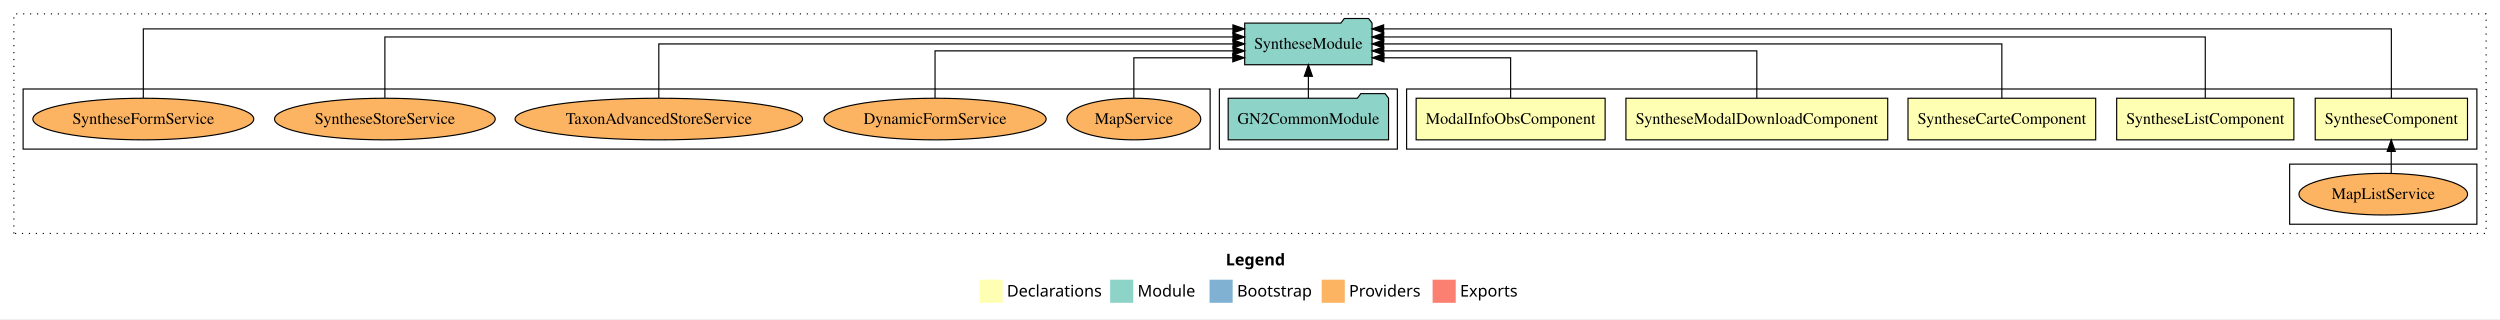
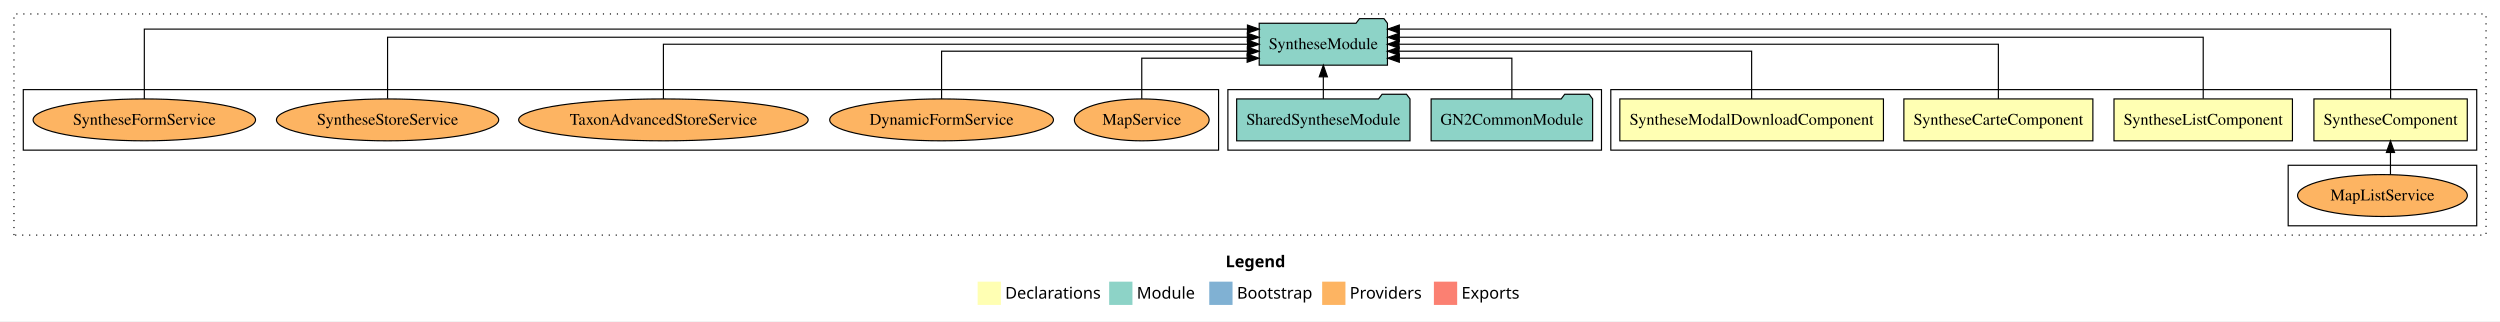
- <svg xmlns="http://www.w3.org/2000/svg" width="2163pt" height="276pt" viewBox="0.00 0.00 2163.00 276.00">
+ <svg xmlns="http://www.w3.org/2000/svg" width="2148pt" height="276pt" viewBox="0.00 0.00 2148.00 276.00">
  <g id="graph0" class="graph" transform="scale(1 1) rotate(0) translate(4 272)">
-     <polygon fill="#ffffff" stroke="transparent" points="-4,4 -4,-272 2159,-272 2159,4 -4,4" />
-     <text text-anchor="start" x="1056.509" y="-42.4" font-family="sans-serif" font-weight="bold" font-size="14.00" fill="#000000">Legend</text>
-     <polygon fill="#ffffb3" stroke="transparent" points="843.5,-10 843.5,-30 863.5,-30 863.5,-10 843.5,-10" />
-     <text text-anchor="start" x="867.129" y="-15.4" font-family="sans-serif" font-size="14.00" fill="#000000">  Declarations</text>
-     <polygon fill="#8dd3c7" stroke="transparent" points="956.5,-10 956.5,-30 976.5,-30 976.5,-10 956.5,-10" />
-     <text text-anchor="start" x="980.225" y="-15.4" font-family="sans-serif" font-size="14.00" fill="#000000">  Module</text>
-     <polygon fill="#80b1d3" stroke="transparent" points="1042.5,-10 1042.5,-30 1062.5,-30 1062.5,-10 1042.5,-10" />
-     <text text-anchor="start" x="1066.281" y="-15.4" font-family="sans-serif" font-size="14.00" fill="#000000">  Bootstrap</text>
-     <polygon fill="#fdb462" stroke="transparent" points="1139.5,-10 1139.5,-30 1159.5,-30 1159.5,-10 1139.5,-10" />
-     <text text-anchor="start" x="1163.173" y="-15.4" font-family="sans-serif" font-size="14.00" fill="#000000">  Providers</text>
-     <polygon fill="#fb8072" stroke="transparent" points="1235.5,-10 1235.5,-30 1255.5,-30 1255.5,-10 1235.5,-10" />
-     <text text-anchor="start" x="1259.226" y="-15.4" font-family="sans-serif" font-size="14.00" fill="#000000">  Exports</text>
+     <polygon fill="#ffffff" stroke="transparent" points="-4,4 -4,-272 2144,-272 2144,4 -4,4" />
+     <text text-anchor="start" x="1049.009" y="-42.4" font-family="sans-serif" font-weight="bold" font-size="14.00" fill="#000000">Legend</text>
+     <polygon fill="#ffffb3" stroke="transparent" points="836,-10 836,-30 856,-30 856,-10 836,-10" />
+     <text text-anchor="start" x="859.629" y="-15.4" font-family="sans-serif" font-size="14.00" fill="#000000">  Declarations</text>
+     <polygon fill="#8dd3c7" stroke="transparent" points="949,-10 949,-30 969,-30 969,-10 949,-10" />
+     <text text-anchor="start" x="972.725" y="-15.4" font-family="sans-serif" font-size="14.00" fill="#000000">  Module</text>
+     <polygon fill="#80b1d3" stroke="transparent" points="1035,-10 1035,-30 1055,-30 1055,-10 1035,-10" />
+     <text text-anchor="start" x="1058.781" y="-15.4" font-family="sans-serif" font-size="14.00" fill="#000000">  Bootstrap</text>
+     <polygon fill="#fdb462" stroke="transparent" points="1132,-10 1132,-30 1152,-30 1152,-10 1132,-10" />
+     <text text-anchor="start" x="1155.673" y="-15.4" font-family="sans-serif" font-size="14.00" fill="#000000">  Providers</text>
+     <polygon fill="#fb8072" stroke="transparent" points="1228,-10 1228,-30 1248,-30 1248,-10 1228,-10" />
+     <text text-anchor="start" x="1251.726" y="-15.4" font-family="sans-serif" font-size="14.00" fill="#000000">  Exports</text>
    <g id="clust1" class="cluster">
-       <polygon fill="none" stroke="#000000" stroke-dasharray="1,5" points="8,-70 8,-260 2147,-260 2147,-70 8,-70" />
+       <polygon fill="none" stroke="#000000" stroke-dasharray="1,5" points="8,-70 8,-260 2132,-260 2132,-70 8,-70" />
    </g>
    <g id="clust2" class="cluster">
-       <polygon fill="none" stroke="#000000" points="1213,-143 1213,-195 2139,-195 2139,-143 1213,-143" />
+       <polygon fill="none" stroke="#000000" points="1380,-143 1380,-195 2124,-195 2124,-143 1380,-143" />
    </g>
    <g id="clust3" class="cluster">
-       <polygon fill="none" stroke="#000000" points="1977,-78 1977,-130 2139,-130 2139,-78 1977,-78" />
+       <polygon fill="none" stroke="#000000" points="1962,-78 1962,-130 2124,-130 2124,-78 1962,-78" />
    </g>
-     <g id="clust8" class="cluster">
-       <polygon fill="none" stroke="#000000" points="1051,-143 1051,-195 1205,-195 1205,-143 1051,-143" />
+     <g id="clust7" class="cluster">
+       <polygon fill="none" stroke="#000000" points="1051,-143 1051,-195 1372,-195 1372,-143 1051,-143" />
    </g>
-     <g id="clust11" class="cluster">
+     <g id="clust10" class="cluster">
      <polygon fill="none" stroke="#000000" points="16,-143 16,-195 1043,-195 1043,-143 16,-143" />
    </g>
    <g id="node1" class="node">
-       <polygon fill="#ffffb3" stroke="#000000" points="2130.88,-187 1999.12,-187 1999.12,-151 2130.88,-151 2130.88,-187" />
-       <text text-anchor="middle" x="2065" y="-164.8" font-family="Times,serif" font-size="14.00" fill="#000000">SyntheseComponent</text>
+       <polygon fill="#ffffb3" stroke="#000000" points="2115.88,-187 1984.12,-187 1984.12,-151 2115.88,-151 2115.88,-187" />
+       <text text-anchor="middle" x="2050" y="-164.8" font-family="Times,serif" font-size="14.00" fill="#000000">SyntheseComponent</text>
+     </g>
+     <g id="node5" class="node">
+       <polygon fill="#8dd3c7" stroke="#000000" points="1188.097,-252 1185.097,-256 1164.097,-256 1161.097,-252 1077.903,-252 1077.903,-216 1188.097,-216 1188.097,-252" />
+       <text text-anchor="middle" x="1133" y="-229.8" font-family="Times,serif" font-size="14.00" fill="#000000">SyntheseModule</text>
+     </g>
+     <g id="edge1" class="edge">
+       <path fill="none" stroke="#000000" d="M2050,-187.091C2050,-210.133 2050,-247 2050,-247 2050,-247 1198.297,-247 1198.297,-247" />
+       <polygon fill="#000000" stroke="#000000" points="1198.297,-243.5 1188.297,-247 1198.297,-250.5 1198.297,-243.5" />
+     </g>
+     <g id="node2" class="node">
+       <polygon fill="#ffffb3" stroke="#000000" points="1965.658,-187 1812.342,-187 1812.342,-151 1965.658,-151 1965.658,-187" />
+       <text text-anchor="middle" x="1889" y="-164.8" font-family="Times,serif" font-size="14.00" fill="#000000">SyntheseListComponent</text>
+     </g>
+     <g id="edge3" class="edge">
+       <path fill="none" stroke="#000000" d="M1889,-187.284C1889,-208.321 1889,-240 1889,-240 1889,-240 1198.284,-240 1198.284,-240" />
+       <polygon fill="#000000" stroke="#000000" points="1198.284,-236.5 1188.284,-240 1198.284,-243.5 1198.284,-236.5" />
+     </g>
+     <g id="node3" class="node">
+       <polygon fill="#ffffb3" stroke="#000000" points="1794.197,-187 1631.803,-187 1631.803,-151 1794.197,-151 1794.197,-187" />
+       <text text-anchor="middle" x="1713" y="-164.8" font-family="Times,serif" font-size="14.00" fill="#000000">SyntheseCarteComponent</text>
+     </g>
+     <g id="edge4" class="edge">
+       <path fill="none" stroke="#000000" d="M1713,-187.106C1713,-206.339 1713,-234 1713,-234 1713,-234 1198.088,-234 1198.088,-234" />
+       <polygon fill="#000000" stroke="#000000" points="1198.088,-230.5 1188.088,-234 1198.088,-237.5 1198.088,-230.5" />
+     </g>
+     <g id="node4" class="node">
+       <polygon fill="#ffffb3" stroke="#000000" points="1614.248,-187 1387.752,-187 1387.752,-151 1614.248,-151 1614.248,-187" />
+       <text text-anchor="middle" x="1501" y="-164.8" font-family="Times,serif" font-size="14.00" fill="#000000">SyntheseModalDownloadComponent</text>
+     </g>
+     <g id="edge5" class="edge">
+       <path fill="none" stroke="#000000" d="M1501,-187.023C1501,-204.373 1501,-228 1501,-228 1501,-228 1198.093,-228 1198.093,-228" />
+       <polygon fill="#000000" stroke="#000000" points="1198.093,-224.5 1188.093,-228 1198.093,-231.5 1198.093,-224.5" />
    </g>
    <g id="node6" class="node">
-       <polygon fill="#8dd3c7" stroke="#000000" points="1183.097,-252 1180.097,-256 1159.097,-256 1156.097,-252 1072.903,-252 1072.903,-216 1183.097,-216 1183.097,-252" />
-       <text text-anchor="middle" x="1128" y="-229.8" font-family="Times,serif" font-size="14.00" fill="#000000">SyntheseModule</text>
+       <ellipse fill="#fdb462" stroke="#000000" cx="2043" cy="-104" rx="72.928" ry="18" />
+       <text text-anchor="middle" x="2043" y="-99.8" font-family="Times,serif" font-size="14.00" fill="#000000">MapListService</text>
    </g>
-     <g id="edge1" class="edge">
-       <path fill="none" stroke="#000000" d="M2065,-187.091C2065,-210.133 2065,-247 2065,-247 2065,-247 1193.116,-247 1193.116,-247" />
-       <polygon fill="#000000" stroke="#000000" points="1193.116,-243.5 1183.116,-247 1193.115,-250.5 1193.116,-243.5" />
+     <g id="edge2" class="edge">
+       <path fill="none" stroke="#000000" d="M2049.887,-122.106C2049.887,-122.106 2049.887,-140.991 2049.887,-140.991" />
+       <polygon fill="#000000" stroke="#000000" points="2046.387,-140.991 2049.887,-150.991 2053.387,-140.991 2046.387,-140.991" />
    </g>
-     <g id="node2" class="node">
-       <polygon fill="#ffffb3" stroke="#000000" points="1980.658,-187 1827.342,-187 1827.342,-151 1980.658,-151 1980.658,-187" />
-       <text text-anchor="middle" x="1904" y="-164.8" font-family="Times,serif" font-size="14.00" fill="#000000">SyntheseListComponent</text>
-     </g>
-     <g id="edge3" class="edge">
-       <path fill="none" stroke="#000000" d="M1904,-187.284C1904,-208.321 1904,-240 1904,-240 1904,-240 1193.186,-240 1193.186,-240" />
-       <polygon fill="#000000" stroke="#000000" points="1193.186,-236.5 1183.186,-240 1193.186,-243.5 1193.186,-236.5" />
-     </g>
-     <g id="node3" class="node">
-       <polygon fill="#ffffb3" stroke="#000000" points="1809.197,-187 1646.803,-187 1646.803,-151 1809.197,-151 1809.197,-187" />
-       <text text-anchor="middle" x="1728" y="-164.8" font-family="Times,serif" font-size="14.00" fill="#000000">SyntheseCarteComponent</text>
-     </g>
-     <g id="edge4" class="edge">
-       <path fill="none" stroke="#000000" d="M1728,-187.106C1728,-206.339 1728,-234 1728,-234 1728,-234 1193.104,-234 1193.104,-234" />
-       <polygon fill="#000000" stroke="#000000" points="1193.104,-230.5 1183.104,-234 1193.103,-237.5 1193.104,-230.5" />
-     </g>
-     <g id="node4" class="node">
-       <polygon fill="#ffffb3" stroke="#000000" points="1629.248,-187 1402.752,-187 1402.752,-151 1629.248,-151 1629.248,-187" />
-       <text text-anchor="middle" x="1516" y="-164.8" font-family="Times,serif" font-size="14.00" fill="#000000">SyntheseModalDownloadComponent</text>
-     </g>
-     <g id="edge5" class="edge">
-       <path fill="none" stroke="#000000" d="M1516,-187.023C1516,-204.373 1516,-228 1516,-228 1516,-228 1193.179,-228 1193.179,-228" />
-       <polygon fill="#000000" stroke="#000000" points="1193.179,-224.5 1183.179,-228 1193.179,-231.5 1193.179,-224.5" />
-     </g>
-     <g id="node5" class="node">
-       <polygon fill="#ffffb3" stroke="#000000" points="1384.755,-187 1221.245,-187 1221.245,-151 1384.755,-151 1384.755,-187" />
-       <text text-anchor="middle" x="1303" y="-164.8" font-family="Times,serif" font-size="14.00" fill="#000000">ModalInfoObsComponent</text>
+     <g id="node7" class="node">
+       <polygon fill="#8dd3c7" stroke="#000000" points="1364.381,-187 1361.381,-191 1340.381,-191 1337.381,-187 1225.619,-187 1225.619,-151 1364.381,-151 1364.381,-187" />
+       <text text-anchor="middle" x="1295" y="-164.8" font-family="Times,serif" font-size="14.00" fill="#000000">GN2CommonModule</text>
    </g>
    <g id="edge6" class="edge">
-       <path fill="none" stroke="#000000" d="M1303,-187.24C1303,-202.571 1303,-222 1303,-222 1303,-222 1193.371,-222 1193.371,-222" />
-       <polygon fill="#000000" stroke="#000000" points="1193.371,-218.5 1183.371,-222 1193.371,-225.5 1193.371,-218.5" />
-     </g>
-     <g id="node7" class="node">
-       <ellipse fill="#fdb462" stroke="#000000" cx="2058" cy="-104" rx="72.928" ry="18" />
-       <text text-anchor="middle" x="2058" y="-99.8" font-family="Times,serif" font-size="14.00" fill="#000000">MapListService</text>
-     </g>
-     <g id="edge2" class="edge">
-       <path fill="none" stroke="#000000" d="M2064.887,-122.106C2064.887,-122.106 2064.887,-140.991 2064.887,-140.991" />
-       <polygon fill="#000000" stroke="#000000" points="2061.387,-140.991 2064.887,-150.991 2068.387,-140.991 2061.387,-140.991" />
+       <path fill="none" stroke="#000000" d="M1295,-187.24C1295,-202.571 1295,-222 1295,-222 1295,-222 1198.298,-222 1198.298,-222" />
+       <polygon fill="#000000" stroke="#000000" points="1198.298,-218.5 1188.298,-222 1198.298,-225.5 1198.298,-218.5" />
    </g>
    <g id="node8" class="node">
-       <polygon fill="#8dd3c7" stroke="#000000" points="1197.381,-187 1194.381,-191 1173.381,-191 1170.381,-187 1058.619,-187 1058.619,-151 1197.381,-151 1197.381,-187" />
-       <text text-anchor="middle" x="1128" y="-164.8" font-family="Times,serif" font-size="14.00" fill="#000000">GN2CommonModule</text>
+       <polygon fill="#8dd3c7" stroke="#000000" points="1207.469,-187 1204.469,-191 1183.469,-191 1180.469,-187 1058.531,-187 1058.531,-151 1207.469,-151 1207.469,-187" />
+       <text text-anchor="middle" x="1133" y="-164.8" font-family="Times,serif" font-size="14.00" fill="#000000">SharedSyntheseModule</text>
    </g>
    <g id="edge7" class="edge">
-       <path fill="none" stroke="#000000" d="M1128,-187.106C1128,-187.106 1128,-205.991 1128,-205.991" />
-       <polygon fill="#000000" stroke="#000000" points="1124.5,-205.991 1128,-215.991 1131.5,-205.991 1124.5,-205.991" />
+       <path fill="none" stroke="#000000" d="M1133,-187.106C1133,-187.106 1133,-205.991 1133,-205.991" />
+       <polygon fill="#000000" stroke="#000000" points="1129.5,-205.991 1133,-215.991 1136.5,-205.991 1129.5,-205.991" />
    </g>
    <g id="node9" class="node">
      <ellipse fill="#fdb462" stroke="#000000" cx="977" cy="-169" rx="57.883" ry="18" />
      <text text-anchor="middle" x="977" y="-164.8" font-family="Times,serif" font-size="14.00" fill="#000000">MapService</text>
    </g>
    <g id="edge8" class="edge">
-       <path fill="none" stroke="#000000" d="M977,-187.24C977,-202.571 977,-222 977,-222 977,-222 1062.631,-222 1062.631,-222" />
-       <polygon fill="#000000" stroke="#000000" points="1062.631,-225.5 1072.631,-222 1062.631,-218.5 1062.631,-225.5" />
+       <path fill="none" stroke="#000000" d="M977,-187.24C977,-202.571 977,-222 977,-222 977,-222 1067.561,-222 1067.561,-222" />
+       <polygon fill="#000000" stroke="#000000" points="1067.561,-225.5 1077.561,-222 1067.561,-218.5 1067.561,-225.5" />
    </g>
    <g id="node10" class="node">
      <ellipse fill="#fdb462" stroke="#000000" cx="805" cy="-169" rx="96.127" ry="18" />
      <text text-anchor="middle" x="805" y="-164.8" font-family="Times,serif" font-size="14.00" fill="#000000">DynamicFormService</text>
    </g>
    <g id="edge9" class="edge">
-       <path fill="none" stroke="#000000" d="M805,-187.023C805,-204.373 805,-228 805,-228 805,-228 1062.841,-228 1062.841,-228" />
-       <polygon fill="#000000" stroke="#000000" points="1062.841,-231.5 1072.841,-228 1062.841,-224.5 1062.841,-231.5" />
+       <path fill="none" stroke="#000000" d="M805,-187.023C805,-204.373 805,-228 805,-228 805,-228 1067.73,-228 1067.73,-228" />
+       <polygon fill="#000000" stroke="#000000" points="1067.73,-231.5 1077.73,-228 1067.73,-224.5 1067.73,-231.5" />
    </g>
    <g id="node11" class="node">
      <ellipse fill="#fdb462" stroke="#000000" cx="566" cy="-169" rx="124.382" ry="18" />
      <text text-anchor="middle" x="566" y="-164.8" font-family="Times,serif" font-size="14.00" fill="#000000">TaxonAdvancedStoreService</text>
    </g>
    <g id="edge10" class="edge">
-       <path fill="none" stroke="#000000" d="M566,-187.106C566,-206.339 566,-234 566,-234 566,-234 1062.833,-234 1062.833,-234" />
-       <polygon fill="#000000" stroke="#000000" points="1062.833,-237.5 1072.833,-234 1062.833,-230.5 1062.833,-237.5" />
+       <path fill="none" stroke="#000000" d="M566,-187.106C566,-206.339 566,-234 566,-234 566,-234 1067.86,-234 1067.86,-234" />
+       <polygon fill="#000000" stroke="#000000" points="1067.86,-237.5 1077.86,-234 1067.86,-230.5 1067.86,-237.5" />
    </g>
    <g id="node12" class="node">
      <ellipse fill="#fdb462" stroke="#000000" cx="329" cy="-169" rx="95.481" ry="18" />
      <text text-anchor="middle" x="329" y="-164.8" font-family="Times,serif" font-size="14.00" fill="#000000">SyntheseStoreService</text>
    </g>
    <g id="edge11" class="edge">
-       <path fill="none" stroke="#000000" d="M329,-187.284C329,-208.321 329,-240 329,-240 329,-240 1062.766,-240 1062.766,-240" />
-       <polygon fill="#000000" stroke="#000000" points="1062.766,-243.5 1072.766,-240 1062.766,-236.5 1062.766,-243.5" />
+       <path fill="none" stroke="#000000" d="M329,-187.284C329,-208.321 329,-240 329,-240 329,-240 1067.738,-240 1067.738,-240" />
+       <polygon fill="#000000" stroke="#000000" points="1067.738,-243.5 1077.738,-240 1067.738,-236.5 1067.738,-243.5" />
    </g>
    <g id="node13" class="node">
      <ellipse fill="#fdb462" stroke="#000000" cx="120" cy="-169" rx="95.564" ry="18" />
      <text text-anchor="middle" x="120" y="-164.8" font-family="Times,serif" font-size="14.00" fill="#000000">SyntheseFormService</text>
    </g>
    <g id="edge12" class="edge">
-       <path fill="none" stroke="#000000" d="M120,-187.091C120,-210.133 120,-247 120,-247 120,-247 1062.73,-247 1062.73,-247" />
-       <polygon fill="#000000" stroke="#000000" points="1062.73,-250.5 1072.73,-247 1062.73,-243.5 1062.73,-250.5" />
+       <path fill="none" stroke="#000000" d="M120,-187.091C120,-210.133 120,-247 120,-247 120,-247 1067.817,-247 1067.817,-247" />
+       <polygon fill="#000000" stroke="#000000" points="1067.817,-250.5 1077.817,-247 1067.817,-243.5 1067.817,-250.5" />
    </g>
  </g>
</svg>
